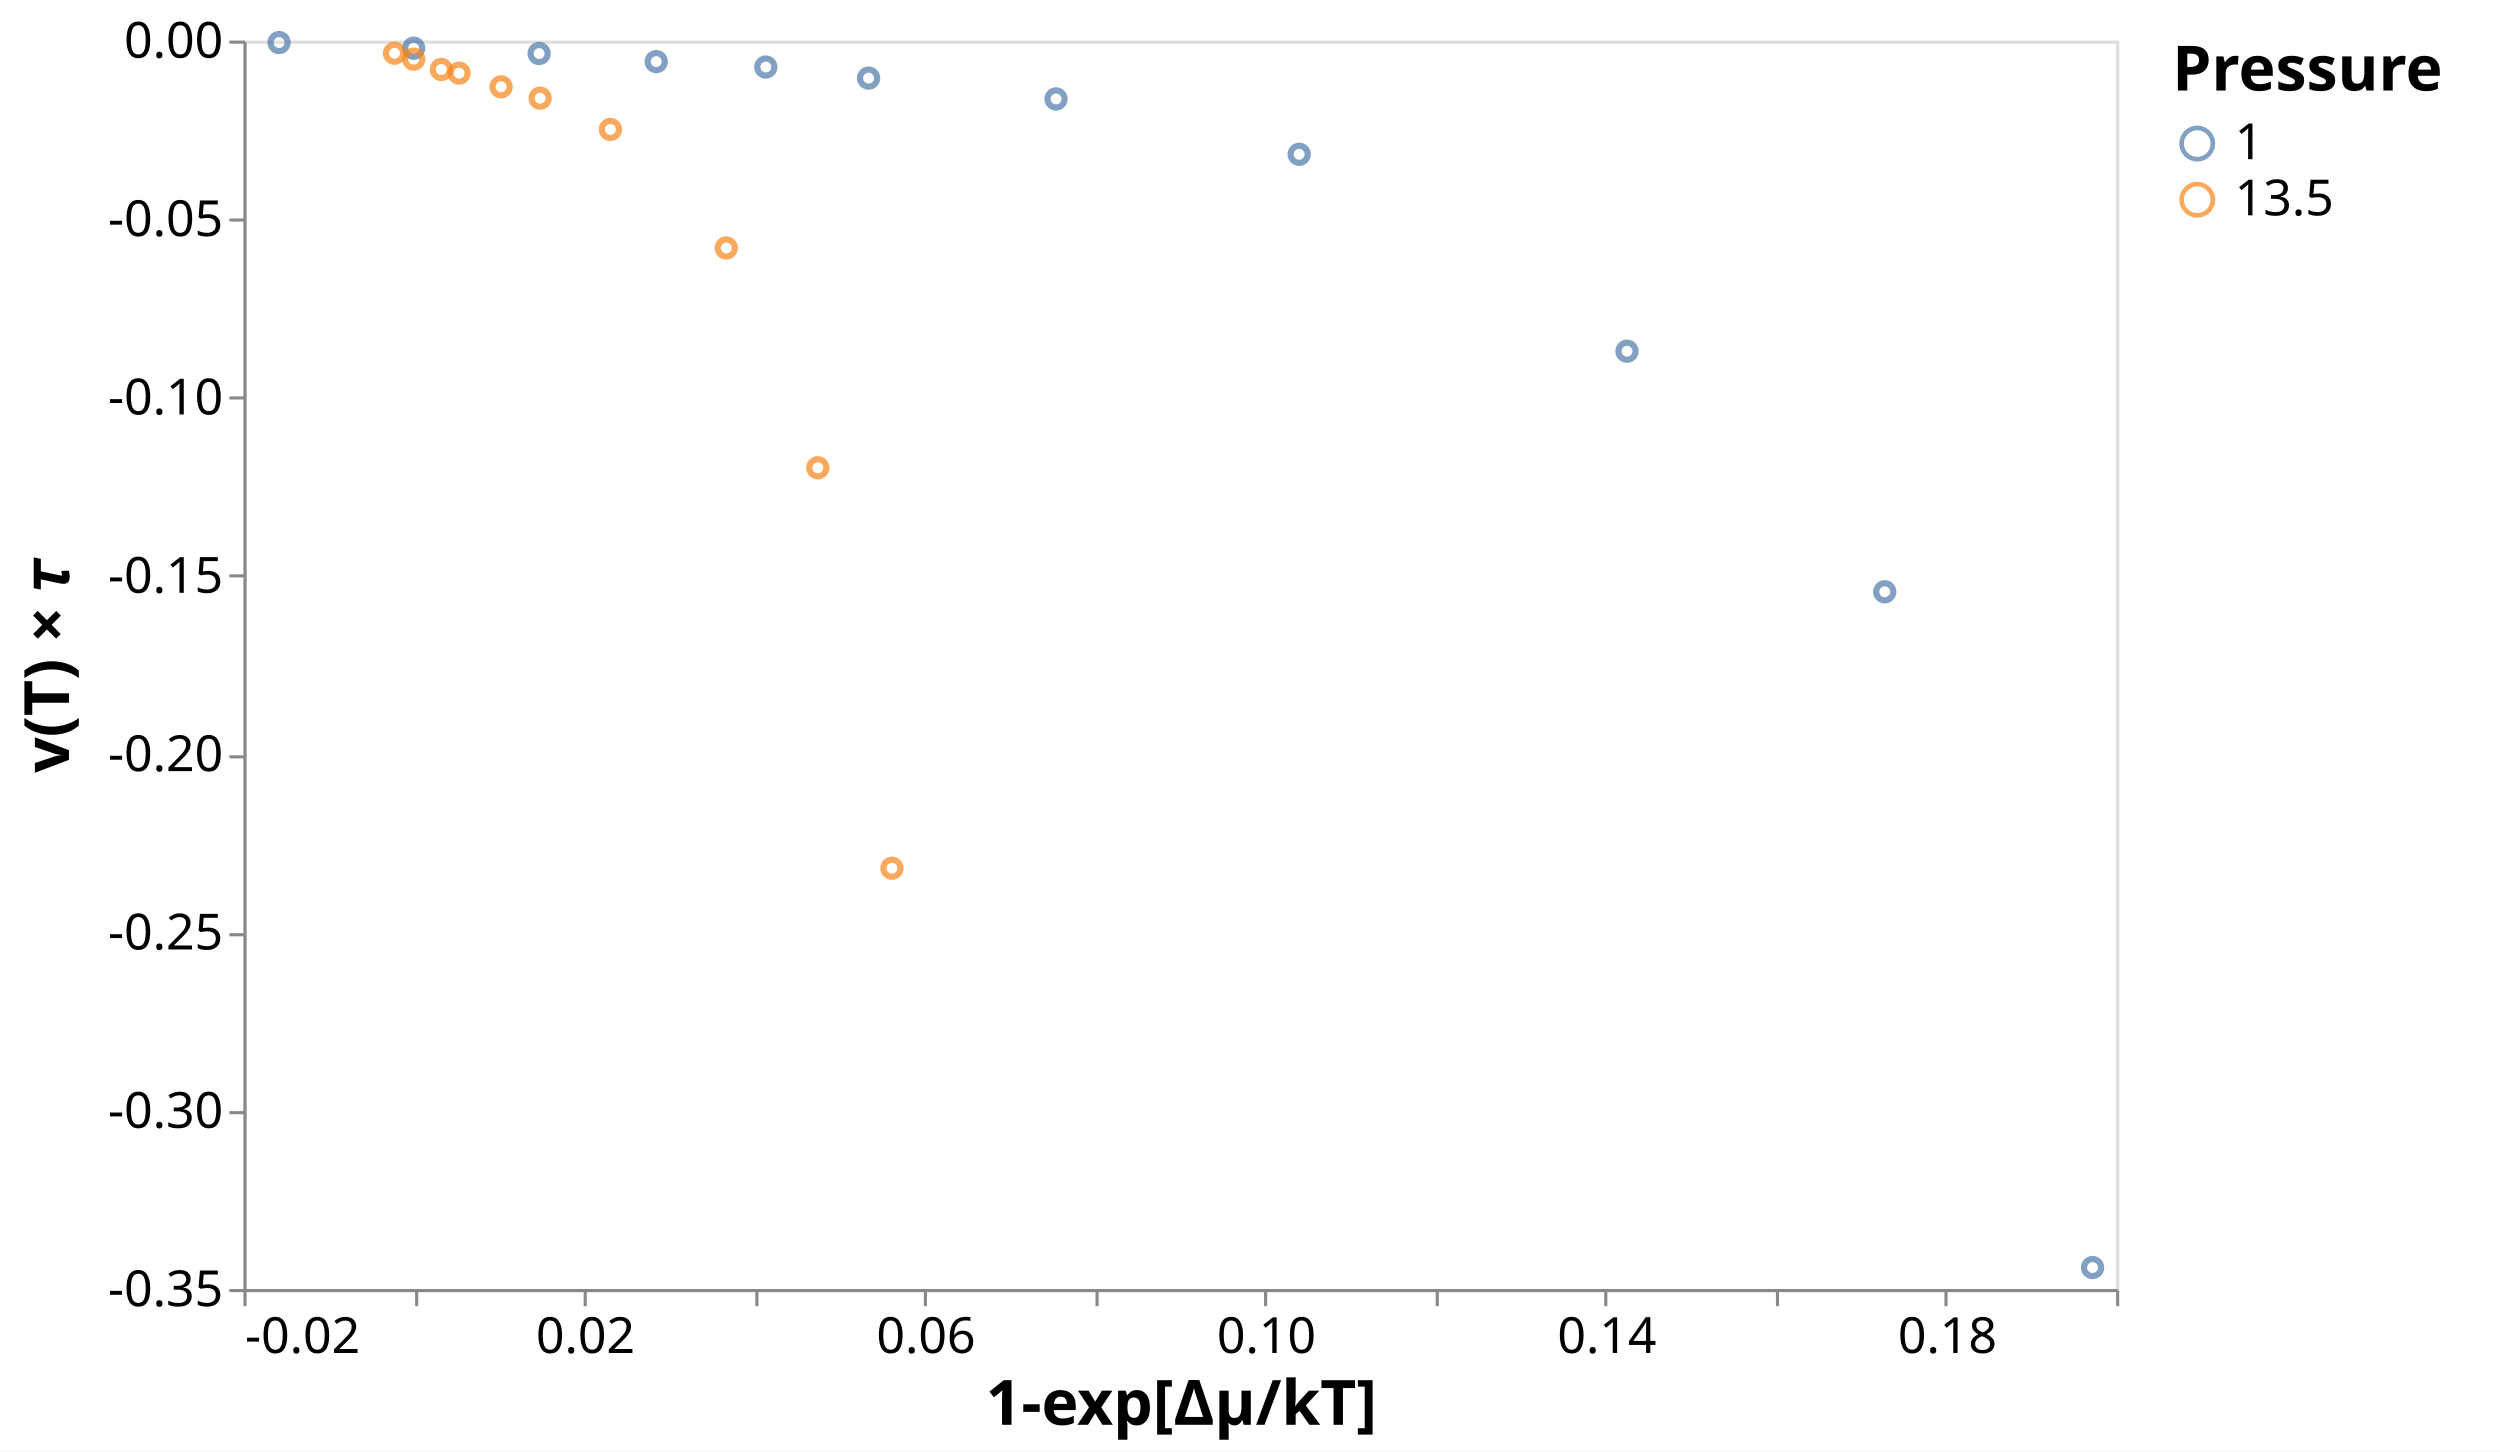
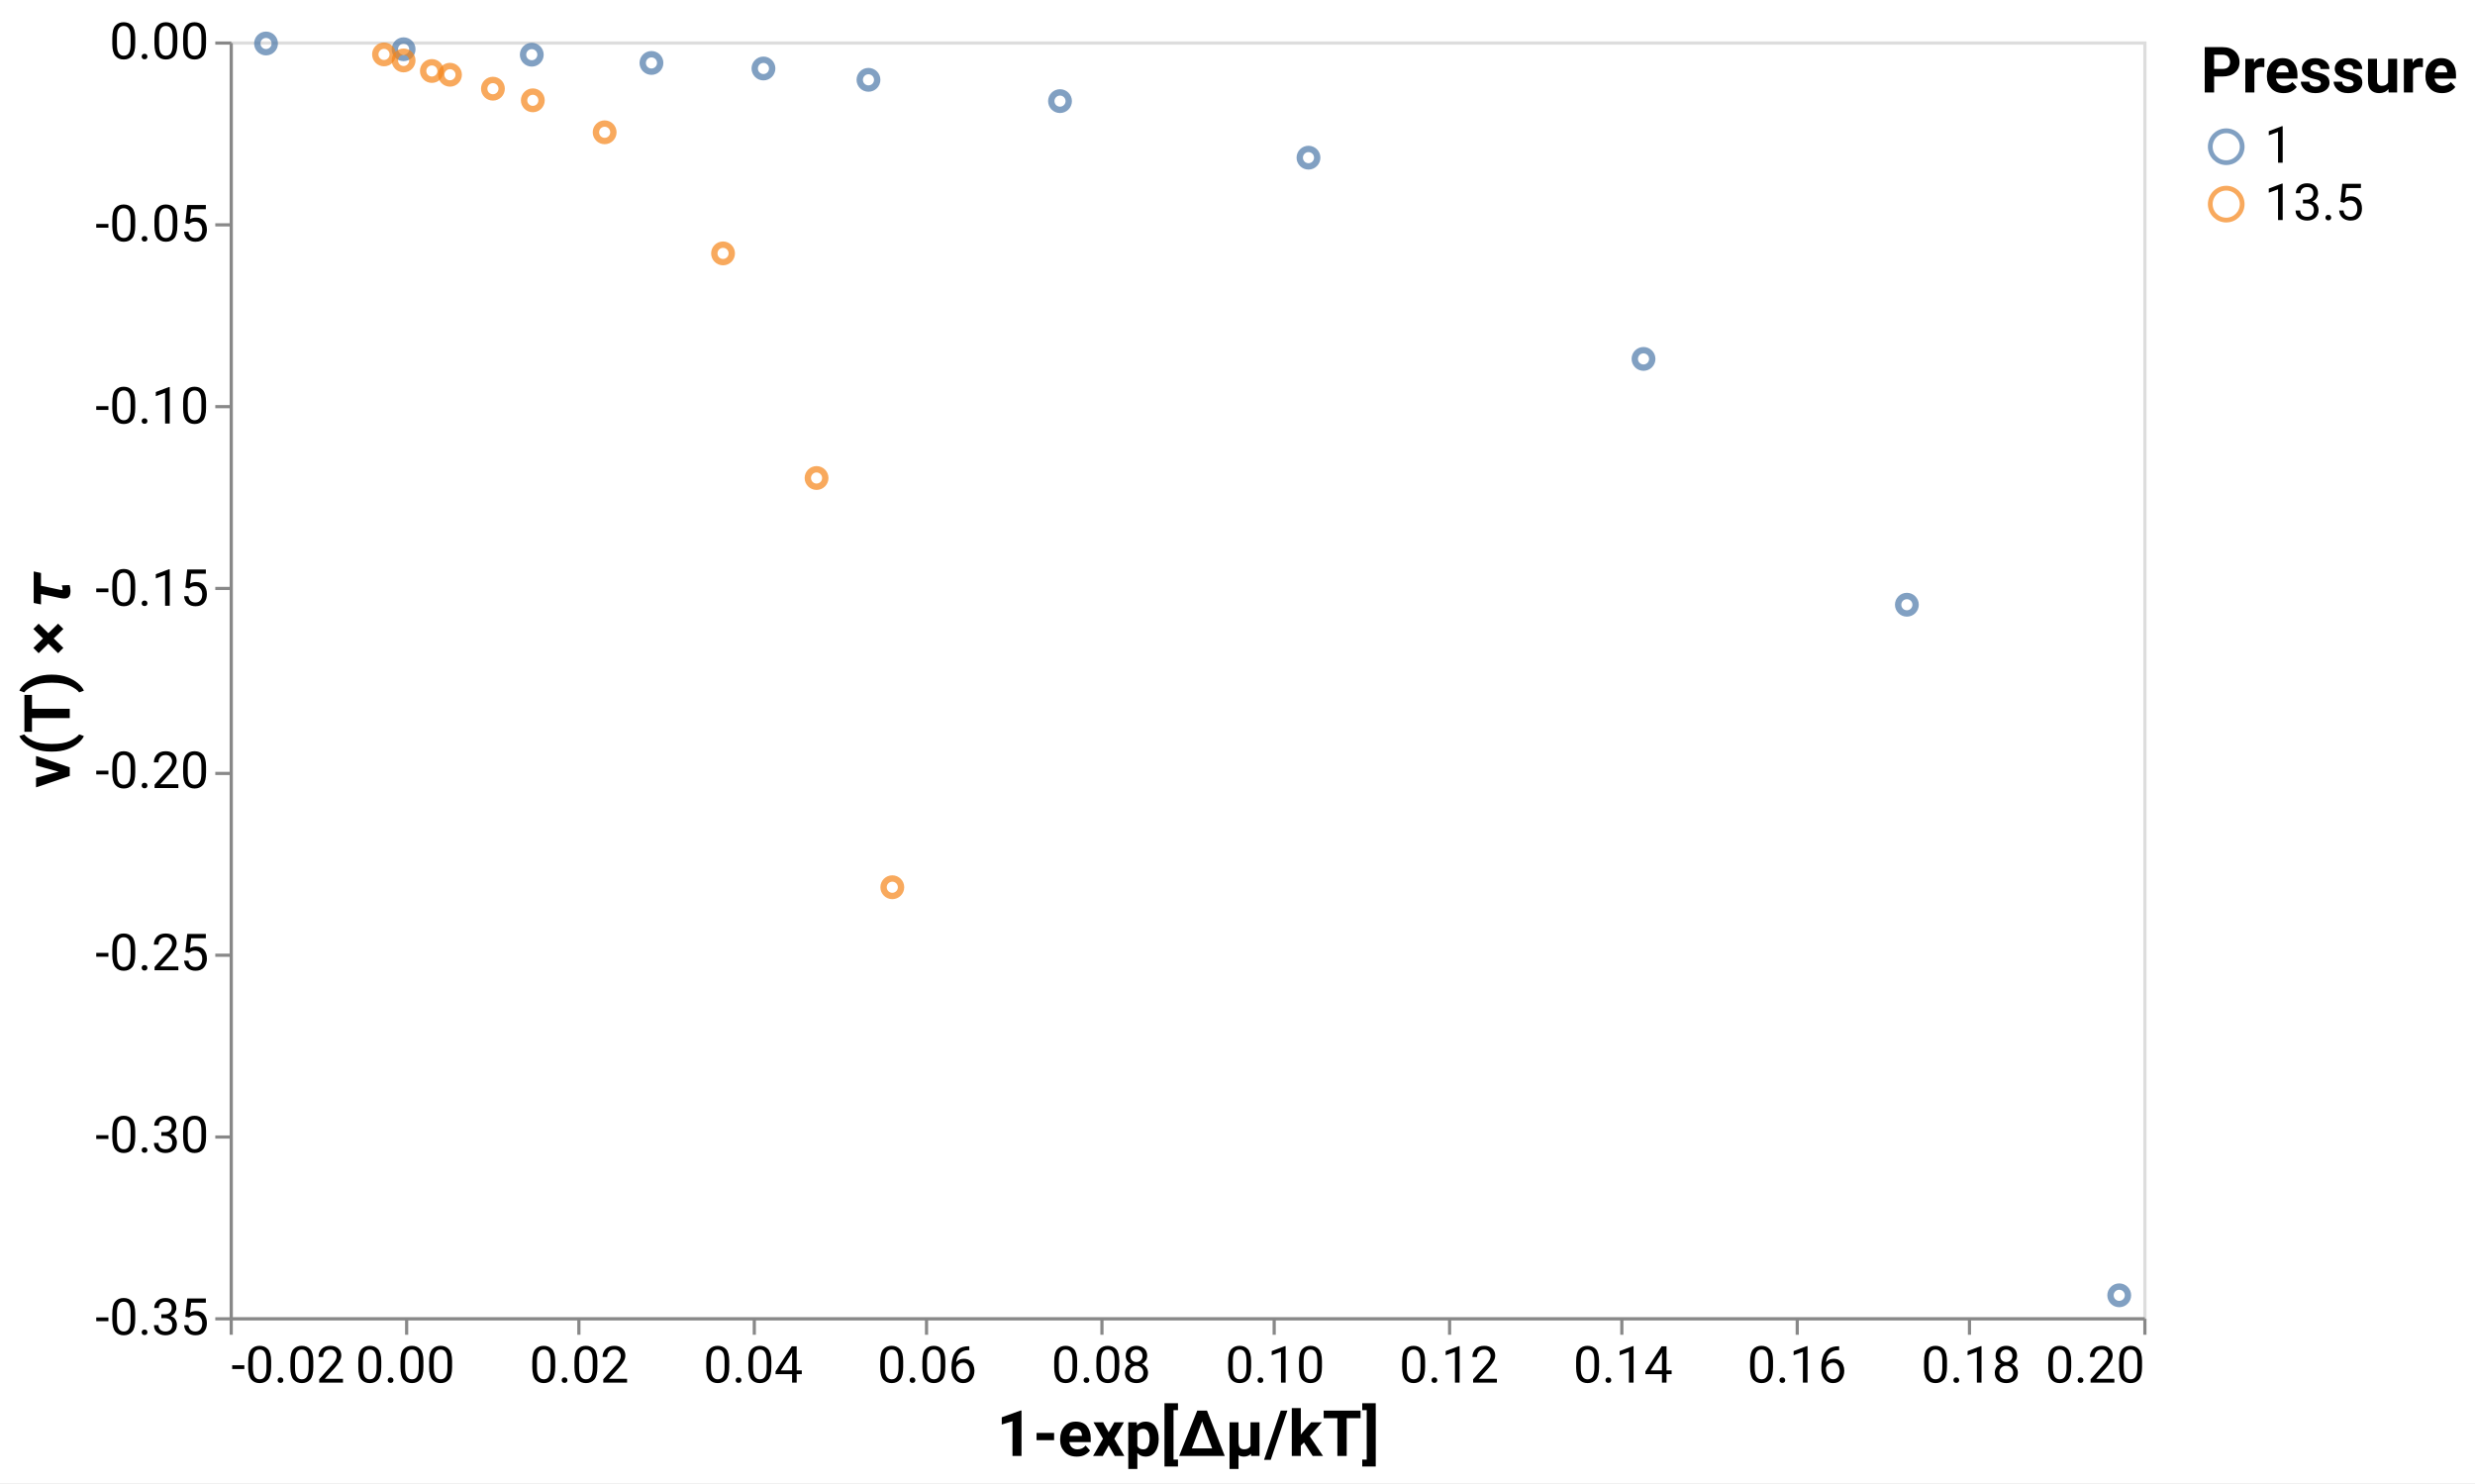
- <svg xmlns="http://www.w3.org/2000/svg" class="marks" width="801" height="465" viewBox="0 0 801 465" version="1.1">
-   <rect width="801" height="465" style="fill: white;" />
-   <g transform="translate(78,13)">
+ <svg xmlns="http://www.w3.org/2000/svg" class="marks" width="776" height="465" viewBox="0 0 776 465" version="1.1">
+   <rect width="776" height="465" style="fill: white;" />
+   <g transform="translate(72,13)">
    <g class="mark-group role-frame root">
      <g transform="translate(0,0)">
        <path class="background" d="M0.5,0.5h600v400h-600Z" style="fill: none; stroke: #ddd;" />
        <g>
          <g class="mark-symbol role-mark marks">
            <path transform="translate(11.41093,0.6364175)" d="M2.739,0A2.739,2.739,0,1,1,-2.739,0A2.739,2.739,0,1,1,2.739,0" style="fill: none; stroke: #4c78a8; stroke-width: 2; opacity: 0.7;" />
            <path transform="translate(54.54545,2.441054)" d="M2.739,0A2.739,2.739,0,1,1,-2.739,0A2.739,2.739,0,1,1,2.739,0" style="fill: none; stroke: #4c78a8; stroke-width: 2; opacity: 0.7;" />
            <path transform="translate(94.73009,4.148739)" d="M2.739,0A2.739,2.739,0,1,1,-2.739,0A2.739,2.739,0,1,1,2.739,0" style="fill: none; stroke: #4c78a8; stroke-width: 2; opacity: 0.7;" />
            <path transform="translate(132.2534,6.735871)" d="M2.739,0A2.739,2.739,0,1,1,-2.739,0A2.739,2.739,0,1,1,2.739,0" style="fill: none; stroke: #4c78a8; stroke-width: 2; opacity: 0.7;" />
            <path transform="translate(167.368,8.474328)" d="M2.739,0A2.739,2.739,0,1,1,-2.739,0A2.739,2.739,0,1,1,2.739,0" style="fill: none; stroke: #4c78a8; stroke-width: 2; opacity: 0.7;" />
            <path transform="translate(200.2957,12.02711)" d="M2.739,0A2.739,2.739,0,1,1,-2.739,0A2.739,2.739,0,1,1,2.739,0" style="fill: none; stroke: #4c78a8; stroke-width: 2; opacity: 0.7;" />
            <path transform="translate(260.3509,18.70417)" d="M2.739,0A2.739,2.739,0,1,1,-2.739,0A2.739,2.739,0,1,1,2.739,0" style="fill: none; stroke: #4c78a8; stroke-width: 2; opacity: 0.7;" />
            <path transform="translate(338.2568,36.43546)" d="M2.739,0A2.739,2.739,0,1,1,-2.739,0A2.739,2.739,0,1,1,2.739,0" style="fill: none; stroke: #4c78a8; stroke-width: 2; opacity: 0.7;" />
            <path transform="translate(443.298,99.53152)" d="M2.739,0A2.739,2.739,0,1,1,-2.739,0A2.739,2.739,0,1,1,2.739,0" style="fill: none; stroke: #4c78a8; stroke-width: 2; opacity: 0.7;" />
            <path transform="translate(525.8734,176.6054)" d="M2.739,0A2.739,2.739,0,1,1,-2.739,0A2.739,2.739,0,1,1,2.739,0" style="fill: none; stroke: #4c78a8; stroke-width: 2; opacity: 0.7;" />
            <path transform="translate(592.4544,393.1268)" d="M2.739,0A2.739,2.739,0,1,1,-2.739,0A2.739,2.739,0,1,1,2.739,0" style="fill: none; stroke: #4c78a8; stroke-width: 2; opacity: 0.7;" />
            <path transform="translate(48.40083,4.058844)" d="M2.739,0A2.739,2.739,0,1,1,-2.739,0A2.739,2.739,0,1,1,2.739,0" style="fill: none; stroke: #f58518; stroke-width: 2; opacity: 0.7;" />
            <path transform="translate(54.54545,5.95713)" d="M2.739,0A2.739,2.739,0,1,1,-2.739,0A2.739,2.739,0,1,1,2.739,0" style="fill: none; stroke: #f58518; stroke-width: 2; opacity: 0.7;" />
            <path transform="translate(63.40403,9.258907)" d="M2.739,0A2.739,2.739,0,1,1,-2.739,0A2.739,2.739,0,1,1,2.739,0" style="fill: none; stroke: #f58518; stroke-width: 2; opacity: 0.7;" />
            <path transform="translate(69.08362,10.43545)" d="M2.739,0A2.739,2.739,0,1,1,-2.739,0A2.739,2.739,0,1,1,2.739,0" style="fill: none; stroke: #f58518; stroke-width: 2; opacity: 0.7;" />
            <path transform="translate(82.54949,14.80925)" d="M2.739,0A2.739,2.739,0,1,1,-2.739,0A2.739,2.739,0,1,1,2.739,0" style="fill: none; stroke: #f58518; stroke-width: 2; opacity: 0.7;" />
            <path transform="translate(95.05731,18.45576)" d="M2.739,0A2.739,2.739,0,1,1,-2.739,0A2.739,2.739,0,1,1,2.739,0" style="fill: none; stroke: #f58518; stroke-width: 2; opacity: 0.7;" />
            <path transform="translate(117.5802,28.47835)" d="M2.739,0A2.739,2.739,0,1,1,-2.739,0A2.739,2.739,0,1,1,2.739,0" style="fill: none; stroke: #f58518; stroke-width: 2; opacity: 0.7;" />
            <path transform="translate(154.6996,66.44896)" d="M2.739,0A2.739,2.739,0,1,1,-2.739,0A2.739,2.739,0,1,1,2.739,0" style="fill: none; stroke: #f58518; stroke-width: 2; opacity: 0.7;" />
            <path transform="translate(184.0223,136.8756)" d="M2.739,0A2.739,2.739,0,1,1,-2.739,0A2.739,2.739,0,1,1,2.739,0" style="fill: none; stroke: #f58518; stroke-width: 2; opacity: 0.7;" />
            <path transform="translate(207.7701,265.1835)" d="M2.739,0A2.739,2.739,0,1,1,-2.739,0A2.739,2.739,0,1,1,2.739,0" style="fill: none; stroke: #f58518; stroke-width: 2; opacity: 0.7;" />
          </g>
          <g class="mark-group role-legend">
            <g transform="translate(618,0)">
-               <path class="background" d="M0,0h100v59h-100Z" style="pointer-events: none; fill: none;" />
+               <path class="background" d="M0,0h81v59h-81Z" style="pointer-events: none; fill: none;" />
              <g>
                <g class="mark-group role-legend-entry">
                  <g transform="translate(0,25)">
                    <path class="background" d="M0,0h0v0h0Z" style="pointer-events: none; fill: none;" />
                    <g>
                      <g class="mark-group role-scope">
                        <g transform="translate(0,0)">
-                           <path class="background" d="M0,0h55.633v16h-55.633Z" style="pointer-events: none; fill: none; opacity: 1;" />
+                           <path class="background" d="M0,0h51.217v16h-51.217Z" style="pointer-events: none; fill: none; opacity: 1;" />
                          <g>
                            <g class="mark-symbol role-legend-symbol" style="pointer-events: none;">
                              <path transform="translate(8,8)" d="M5,0A5,5,0,1,1,-5,0A5,5,0,1,1,5,0" style="fill: none; stroke: #4c78a8; stroke-width: 1.5; opacity: 0.7;" />
                            </g>
                            <g class="mark-text role-legend-label" style="pointer-events: none;">
-                               <text text-anchor="start" transform="translate(20,13)" style="font-family: sans-serif; font-size: 16px; fill: #000; opacity: 1;">1</text>
+                               <text text-anchor="start" transform="translate(20,13)" style="font-family: Roboto; font-size: 16px; fill: #000; opacity: 1;">1</text>
                            </g>
                          </g>
                          <path class="foreground" d="" style="pointer-events: none; display: none; fill: none;" />
                        </g>
                        <g transform="translate(0,18)">
-                           <path class="background" d="M0,0h55.633v16h-55.633Z" style="pointer-events: none; fill: none; opacity: 1;" />
+                           <path class="background" d="M0,0h51.217v16h-51.217Z" style="pointer-events: none; fill: none; opacity: 1;" />
                          <g>
                            <g class="mark-symbol role-legend-symbol" style="pointer-events: none;">
                              <path transform="translate(8,8)" d="M5,0A5,5,0,1,1,-5,0A5,5,0,1,1,5,0" style="fill: none; stroke: #f58518; stroke-width: 1.5; opacity: 0.7;" />
                            </g>
                            <g class="mark-text role-legend-label" style="pointer-events: none;">
-                               <text text-anchor="start" transform="translate(20,13)" style="font-family: sans-serif; font-size: 16px; fill: #000; opacity: 1;">13.5</text>
+                               <text text-anchor="start" transform="translate(20,13)" style="font-family: Roboto; font-size: 16px; fill: #000; opacity: 1;">13.5</text>
                            </g>
                          </g>
                          <path class="foreground" d="" style="pointer-events: none; display: none; fill: none;" />
                        </g>
                      </g>
                    </g>
                    <path class="foreground" d="" style="pointer-events: none; display: none; fill: none;" />
                  </g>
                </g>
                <g class="mark-text role-legend-title" style="pointer-events: none;">
-                   <text text-anchor="start" transform="translate(0,16)" style="font-family: sans-serif; font-size: 20px; font-weight: bold; fill: #000; opacity: 1;">Pressure</text>
+                   <text text-anchor="start" transform="translate(0,16)" style="font-family: Roboto; font-size: 20px; font-weight: bold; fill: #000; opacity: 1;">Pressure</text>
                </g>
              </g>
              <path class="foreground" d="" style="pointer-events: none; display: none; fill: none;" />
            </g>
          </g>
          <g class="mark-group role-axis">
            <g transform="translate(0.5,400.5)">
              <path class="background" d="M0,0h0v0h0Z" style="pointer-events: none; fill: none;" />
              <g>
                <g class="mark-rule role-axis-tick" style="pointer-events: none;">
                  <line transform="translate(0,0)" x2="0" y2="5" style="fill: none; stroke: #888; stroke-width: 1; opacity: 1;" />
                  <line transform="translate(55,0)" x2="0" y2="5" style="fill: none; stroke: #888; stroke-width: 1; opacity: 1;" />
                  <line transform="translate(109,0)" x2="0" y2="5" style="fill: none; stroke: #888; stroke-width: 1; opacity: 1;" />
                  <line transform="translate(164,0)" x2="0" y2="5" style="fill: none; stroke: #888; stroke-width: 1; opacity: 1;" />
                  <line transform="translate(218,0)" x2="0" y2="5" style="fill: none; stroke: #888; stroke-width: 1; opacity: 1;" />
                  <line transform="translate(273,0)" x2="0" y2="5" style="fill: none; stroke: #888; stroke-width: 1; opacity: 1;" />
                  <line transform="translate(327,0)" x2="0" y2="5" style="fill: none; stroke: #888; stroke-width: 1; opacity: 1;" />
                  <line transform="translate(382,0)" x2="0" y2="5" style="fill: none; stroke: #888; stroke-width: 1; opacity: 1;" />
                  <line transform="translate(436,0)" x2="0" y2="5" style="fill: none; stroke: #888; stroke-width: 1; opacity: 1;" />
                  <line transform="translate(491,0)" x2="0" y2="5" style="fill: none; stroke: #888; stroke-width: 1; opacity: 1;" />
                  <line transform="translate(545,0)" x2="0" y2="5" style="fill: none; stroke: #888; stroke-width: 1; opacity: 1;" />
                  <line transform="translate(600,0)" x2="0" y2="5" style="fill: none; stroke: #888; stroke-width: 1; opacity: 1;" />
                </g>
                <g class="mark-text role-axis-label" style="pointer-events: none;">
-                   <text text-anchor="start" transform="translate(0,20)" style="font-family: sans-serif; font-size: 16px; fill: #000; opacity: 1;">-0.02</text>
-                   <text text-anchor="middle" transform="translate(54.54545,20)" style="font-family: sans-serif; font-size: 16px; fill: #000; opacity: 0;">0.00</text>
-                   <text text-anchor="middle" transform="translate(109.0909,20)" style="font-family: sans-serif; font-size: 16px; fill: #000; opacity: 1;">0.02</text>
-                   <text text-anchor="middle" transform="translate(163.6364,20)" style="font-family: sans-serif; font-size: 16px; fill: #000; opacity: 0;">0.04</text>
-                   <text text-anchor="middle" transform="translate(218.1818,20)" style="font-family: sans-serif; font-size: 16px; fill: #000; opacity: 1;">0.06</text>
-                   <text text-anchor="middle" transform="translate(272.7273,20)" style="font-family: sans-serif; font-size: 16px; fill: #000; opacity: 0;">0.08</text>
-                   <text text-anchor="middle" transform="translate(327.2727,20)" style="font-family: sans-serif; font-size: 16px; fill: #000; opacity: 1;">0.10</text>
-                   <text text-anchor="middle" transform="translate(381.8182,20)" style="font-family: sans-serif; font-size: 16px; fill: #000; opacity: 0;">0.12</text>
-                   <text text-anchor="middle" transform="translate(436.3636,20)" style="font-family: sans-serif; font-size: 16px; fill: #000; opacity: 1;">0.14</text>
-                   <text text-anchor="middle" transform="translate(490.9091,20)" style="font-family: sans-serif; font-size: 16px; fill: #000; opacity: 0;">0.16</text>
-                   <text text-anchor="middle" transform="translate(545.4545,20)" style="font-family: sans-serif; font-size: 16px; fill: #000; opacity: 1;">0.18</text>
-                   <text text-anchor="end" transform="translate(600,20)" style="font-family: sans-serif; font-size: 16px; fill: #000; opacity: 0;">0.20</text>
+                   <text text-anchor="start" transform="translate(0,20)" style="font-family: Roboto; font-size: 16px; fill: #000; opacity: 1;">-0.02</text>
+                   <text text-anchor="middle" transform="translate(54.54545,20)" style="font-family: Roboto; font-size: 16px; fill: #000; opacity: 1;">0.00</text>
+                   <text text-anchor="middle" transform="translate(109.0909,20)" style="font-family: Roboto; font-size: 16px; fill: #000; opacity: 1;">0.02</text>
+                   <text text-anchor="middle" transform="translate(163.6364,20)" style="font-family: Roboto; font-size: 16px; fill: #000; opacity: 1;">0.04</text>
+                   <text text-anchor="middle" transform="translate(218.1818,20)" style="font-family: Roboto; font-size: 16px; fill: #000; opacity: 1;">0.06</text>
+                   <text text-anchor="middle" transform="translate(272.7273,20)" style="font-family: Roboto; font-size: 16px; fill: #000; opacity: 1;">0.08</text>
+                   <text text-anchor="middle" transform="translate(327.2727,20)" style="font-family: Roboto; font-size: 16px; fill: #000; opacity: 1;">0.10</text>
+                   <text text-anchor="middle" transform="translate(381.8182,20)" style="font-family: Roboto; font-size: 16px; fill: #000; opacity: 1;">0.12</text>
+                   <text text-anchor="middle" transform="translate(436.3636,20)" style="font-family: Roboto; font-size: 16px; fill: #000; opacity: 1;">0.14</text>
+                   <text text-anchor="middle" transform="translate(490.9091,20)" style="font-family: Roboto; font-size: 16px; fill: #000; opacity: 1;">0.16</text>
+                   <text text-anchor="middle" transform="translate(545.4545,20)" style="font-family: Roboto; font-size: 16px; fill: #000; opacity: 1;">0.18</text>
+                   <text text-anchor="end" transform="translate(600,20)" style="font-family: Roboto; font-size: 16px; fill: #000; opacity: 1;">0.20</text>
                </g>
                <g class="mark-rule role-axis-domain" style="pointer-events: none;">
                  <line transform="translate(0,0)" x2="600" y2="0" style="fill: none; stroke: #888; stroke-width: 1; opacity: 1;" />
                </g>
                <g class="mark-text role-axis-title" style="pointer-events: none;">
-                   <text text-anchor="middle" transform="translate(300,43)" style="font-family: sans-serif; font-size: 20px; font-weight: bold; fill: #000; opacity: 1;">1-exp[Δμ/kT]</text>
+                   <text text-anchor="middle" transform="translate(300,43)" style="font-family: Roboto; font-size: 20px; font-weight: bold; fill: #000; opacity: 1;">1-exp[Δμ/kT]</text>
                </g>
              </g>
              <path class="foreground" d="" style="pointer-events: none; display: none; fill: none;" />
            </g>
          </g>
          <g class="mark-group role-axis">
            <g transform="translate(0.5,0.5)">
              <path class="background" d="M0,0h0v0h0Z" style="pointer-events: none; fill: none;" />
              <g>
                <g class="mark-rule role-axis-tick" style="pointer-events: none;">
                  <line transform="translate(0,400)" x2="-5" y2="0" style="fill: none; stroke: #888; stroke-width: 1; opacity: 1;" />
                  <line transform="translate(0,343)" x2="-5" y2="0" style="fill: none; stroke: #888; stroke-width: 1; opacity: 1;" />
                  <line transform="translate(0,286)" x2="-5" y2="0" style="fill: none; stroke: #888; stroke-width: 1; opacity: 1;" />
                  <line transform="translate(0,229)" x2="-5" y2="0" style="fill: none; stroke: #888; stroke-width: 1; opacity: 1;" />
                  <line transform="translate(0,171)" x2="-5" y2="0" style="fill: none; stroke: #888; stroke-width: 1; opacity: 1;" />
                  <line transform="translate(0,114)" x2="-5" y2="0" style="fill: none; stroke: #888; stroke-width: 1; opacity: 1;" />
                  <line transform="translate(0,57)" x2="-5" y2="0" style="fill: none; stroke: #888; stroke-width: 1; opacity: 1;" />
                  <line transform="translate(0,0)" x2="-5" y2="0" style="fill: none; stroke: #888; stroke-width: 1; opacity: 1;" />
                </g>
                <g class="mark-text role-axis-label" style="pointer-events: none;">
-                   <text text-anchor="end" transform="translate(-7,405)" style="font-family: sans-serif; font-size: 16px; fill: #000; opacity: 1;">-0.35</text>
-                   <text text-anchor="end" transform="translate(-7,347.8571)" style="font-family: sans-serif; font-size: 16px; fill: #000; opacity: 1;">-0.30</text>
-                   <text text-anchor="end" transform="translate(-7,290.7143)" style="font-family: sans-serif; font-size: 16px; fill: #000; opacity: 1;">-0.25</text>
-                   <text text-anchor="end" transform="translate(-7,233.5714)" style="font-family: sans-serif; font-size: 16px; fill: #000; opacity: 1;">-0.20</text>
-                   <text text-anchor="end" transform="translate(-7,176.4286)" style="font-family: sans-serif; font-size: 16px; fill: #000; opacity: 1;">-0.15</text>
-                   <text text-anchor="end" transform="translate(-7,119.2857)" style="font-family: sans-serif; font-size: 16px; fill: #000; opacity: 1;">-0.10</text>
-                   <text text-anchor="end" transform="translate(-7,62.14286)" style="font-family: sans-serif; font-size: 16px; fill: #000; opacity: 1;">-0.05</text>
-                   <text text-anchor="end" transform="translate(-7,5)" style="font-family: sans-serif; font-size: 16px; fill: #000; opacity: 1;">0.00</text>
+                   <text text-anchor="end" transform="translate(-7,405)" style="font-family: Roboto; font-size: 16px; fill: #000; opacity: 1;">-0.35</text>
+                   <text text-anchor="end" transform="translate(-7,347.8571)" style="font-family: Roboto; font-size: 16px; fill: #000; opacity: 1;">-0.30</text>
+                   <text text-anchor="end" transform="translate(-7,290.7143)" style="font-family: Roboto; font-size: 16px; fill: #000; opacity: 1;">-0.25</text>
+                   <text text-anchor="end" transform="translate(-7,233.5714)" style="font-family: Roboto; font-size: 16px; fill: #000; opacity: 1;">-0.20</text>
+                   <text text-anchor="end" transform="translate(-7,176.4286)" style="font-family: Roboto; font-size: 16px; fill: #000; opacity: 1;">-0.15</text>
+                   <text text-anchor="end" transform="translate(-7,119.2857)" style="font-family: Roboto; font-size: 16px; fill: #000; opacity: 1;">-0.10</text>
+                   <text text-anchor="end" transform="translate(-7,62.14286)" style="font-family: Roboto; font-size: 16px; fill: #000; opacity: 1;">-0.05</text>
+                   <text text-anchor="end" transform="translate(-7,5)" style="font-family: Roboto; font-size: 16px; fill: #000; opacity: 1;">0.00</text>
                </g>
                <g class="mark-rule role-axis-domain" style="pointer-events: none;">
                  <line transform="translate(0,400)" x2="0" y2="-400" style="fill: none; stroke: #888; stroke-width: 1; opacity: 1;" />
                </g>
                <g class="mark-text role-axis-title" style="pointer-events: none;">
-                   <text text-anchor="middle" transform="translate(-52.4,200) rotate(-90) translate(0,-4)" style="font-family: sans-serif; font-size: 20px; font-weight: bold; fill: #000; opacity: 1;">v(T) × 𝜏</text>
+                   <text text-anchor="middle" transform="translate(-46.63334,200) rotate(-90) translate(0,-4)" style="font-family: Roboto; font-size: 20px; font-weight: bold; fill: #000; opacity: 1;">v(T) × 𝜏</text>
                </g>
              </g>
              <path class="foreground" d="" style="pointer-events: none; display: none; fill: none;" />
            </g>
          </g>
        </g>
        <path class="foreground" d="" style="display: none; fill: none;" />
      </g>
    </g>
  </g>
</svg>
